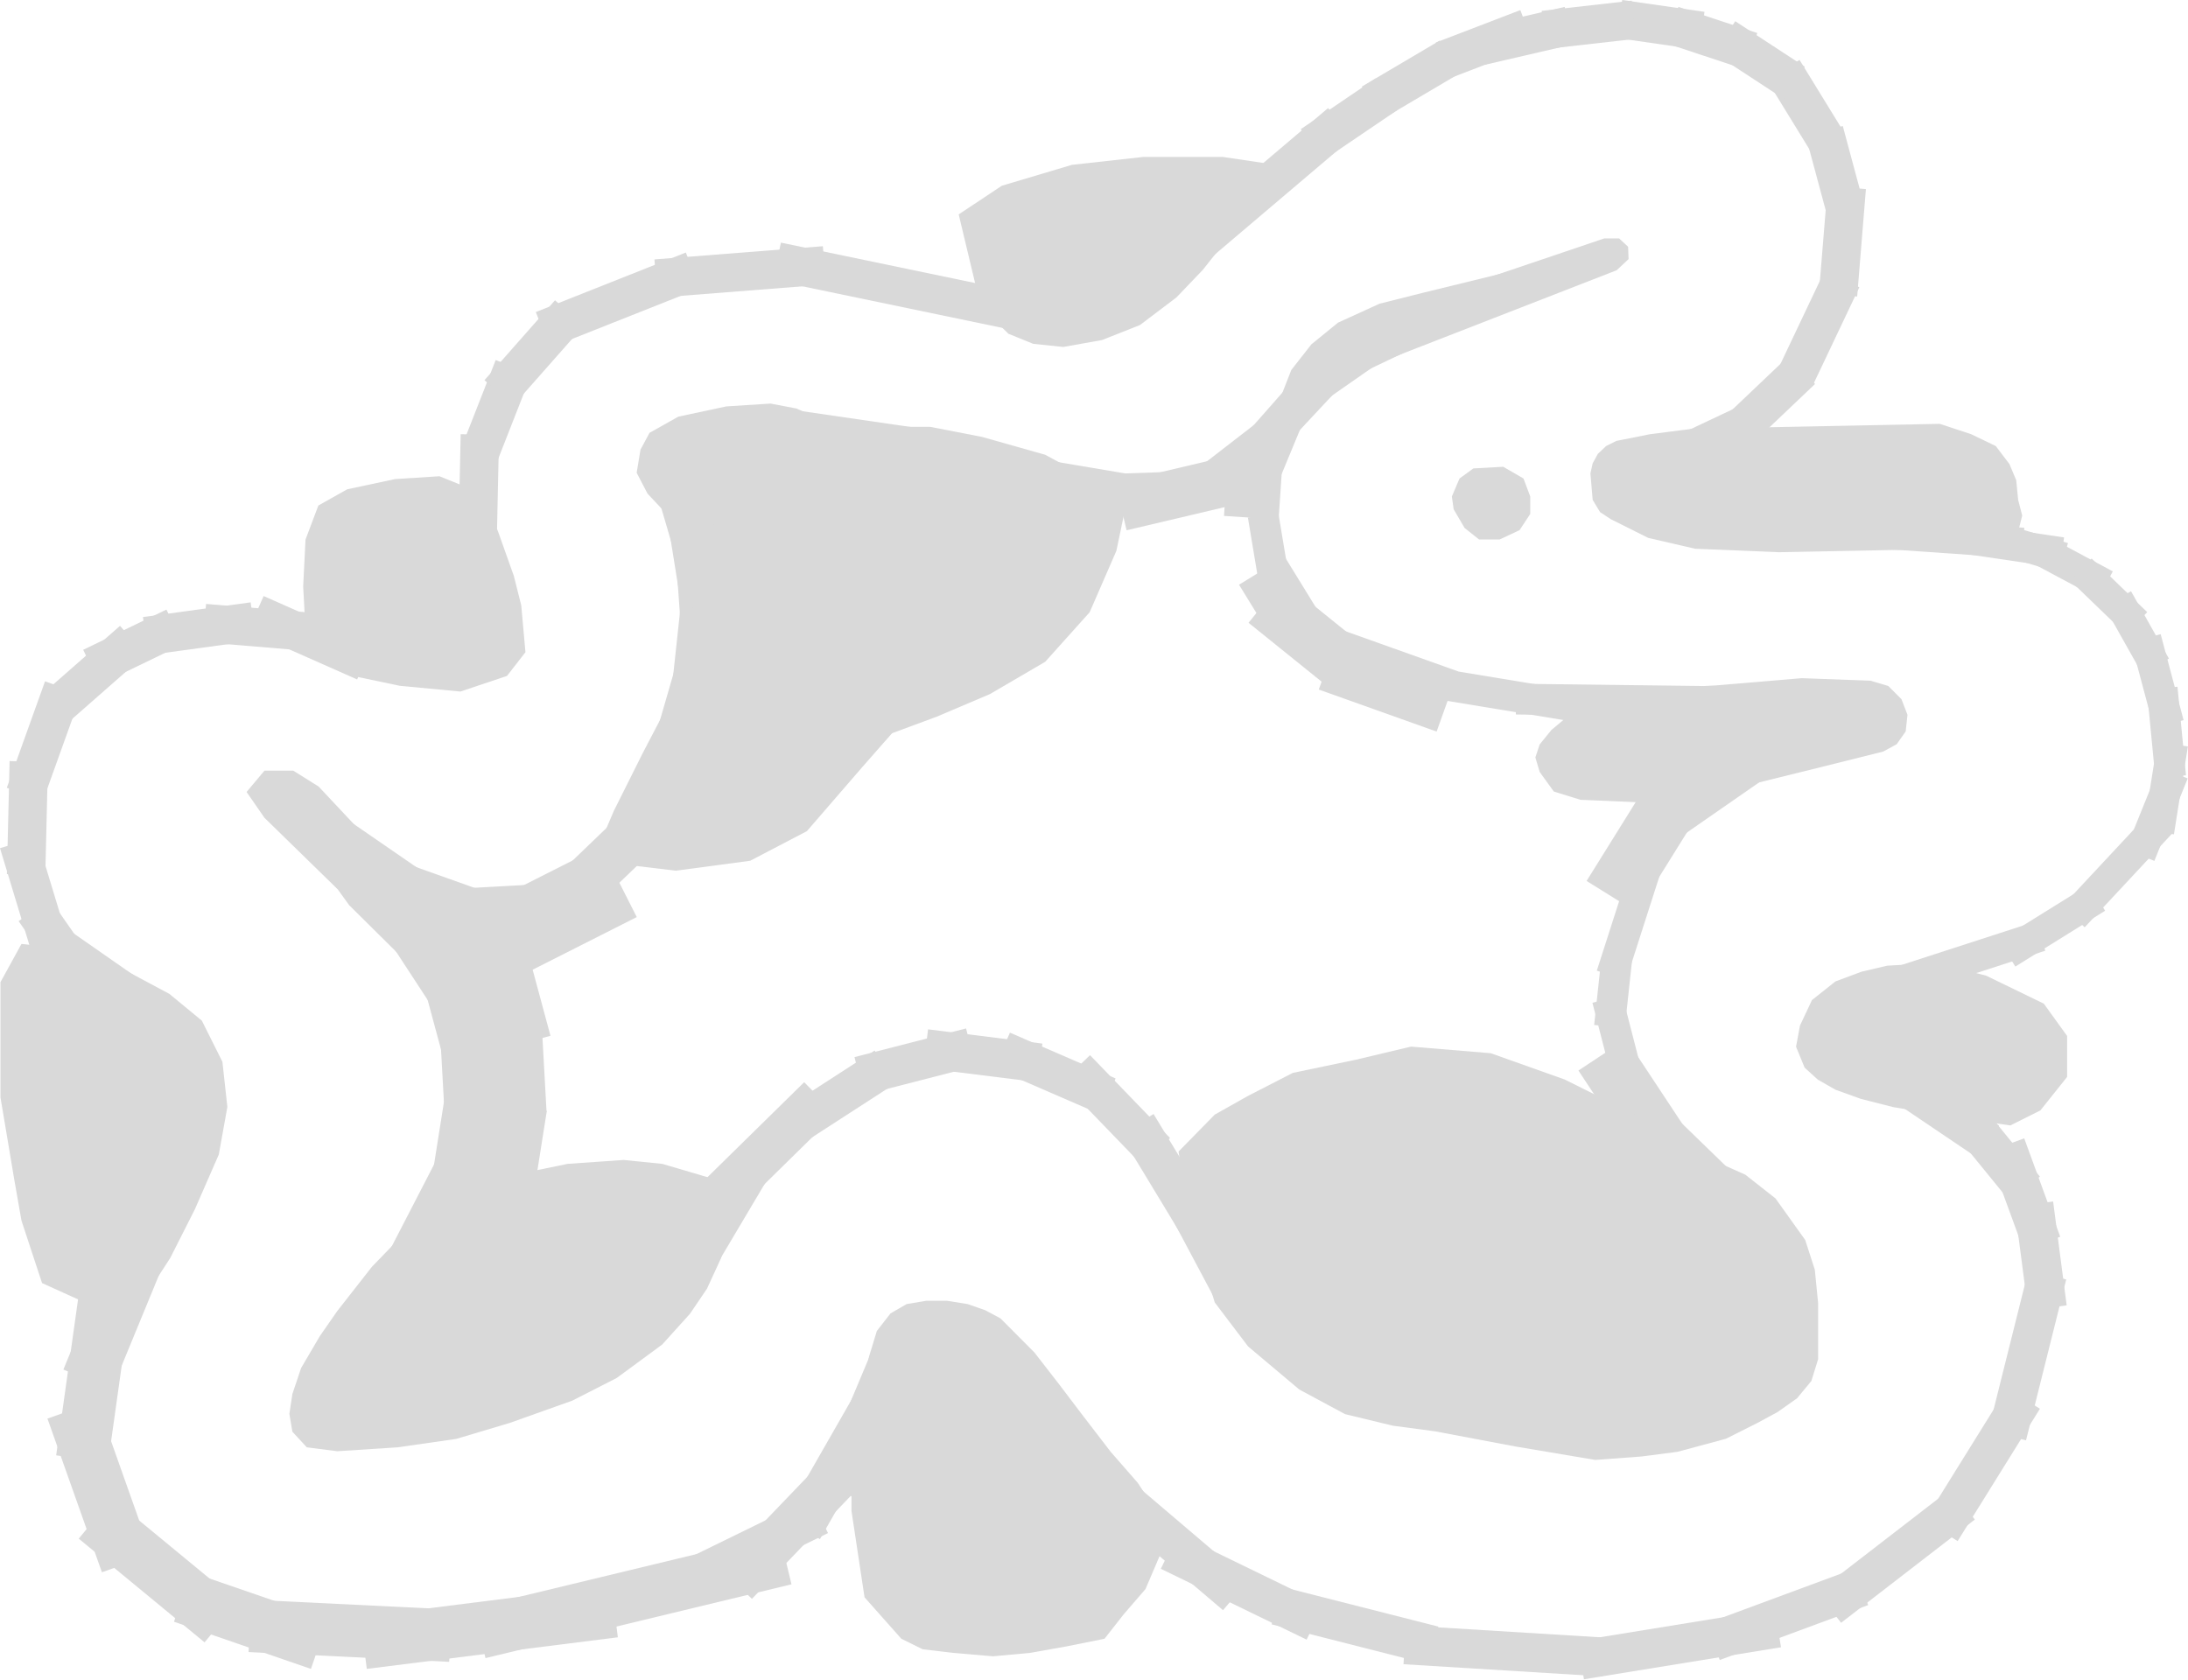
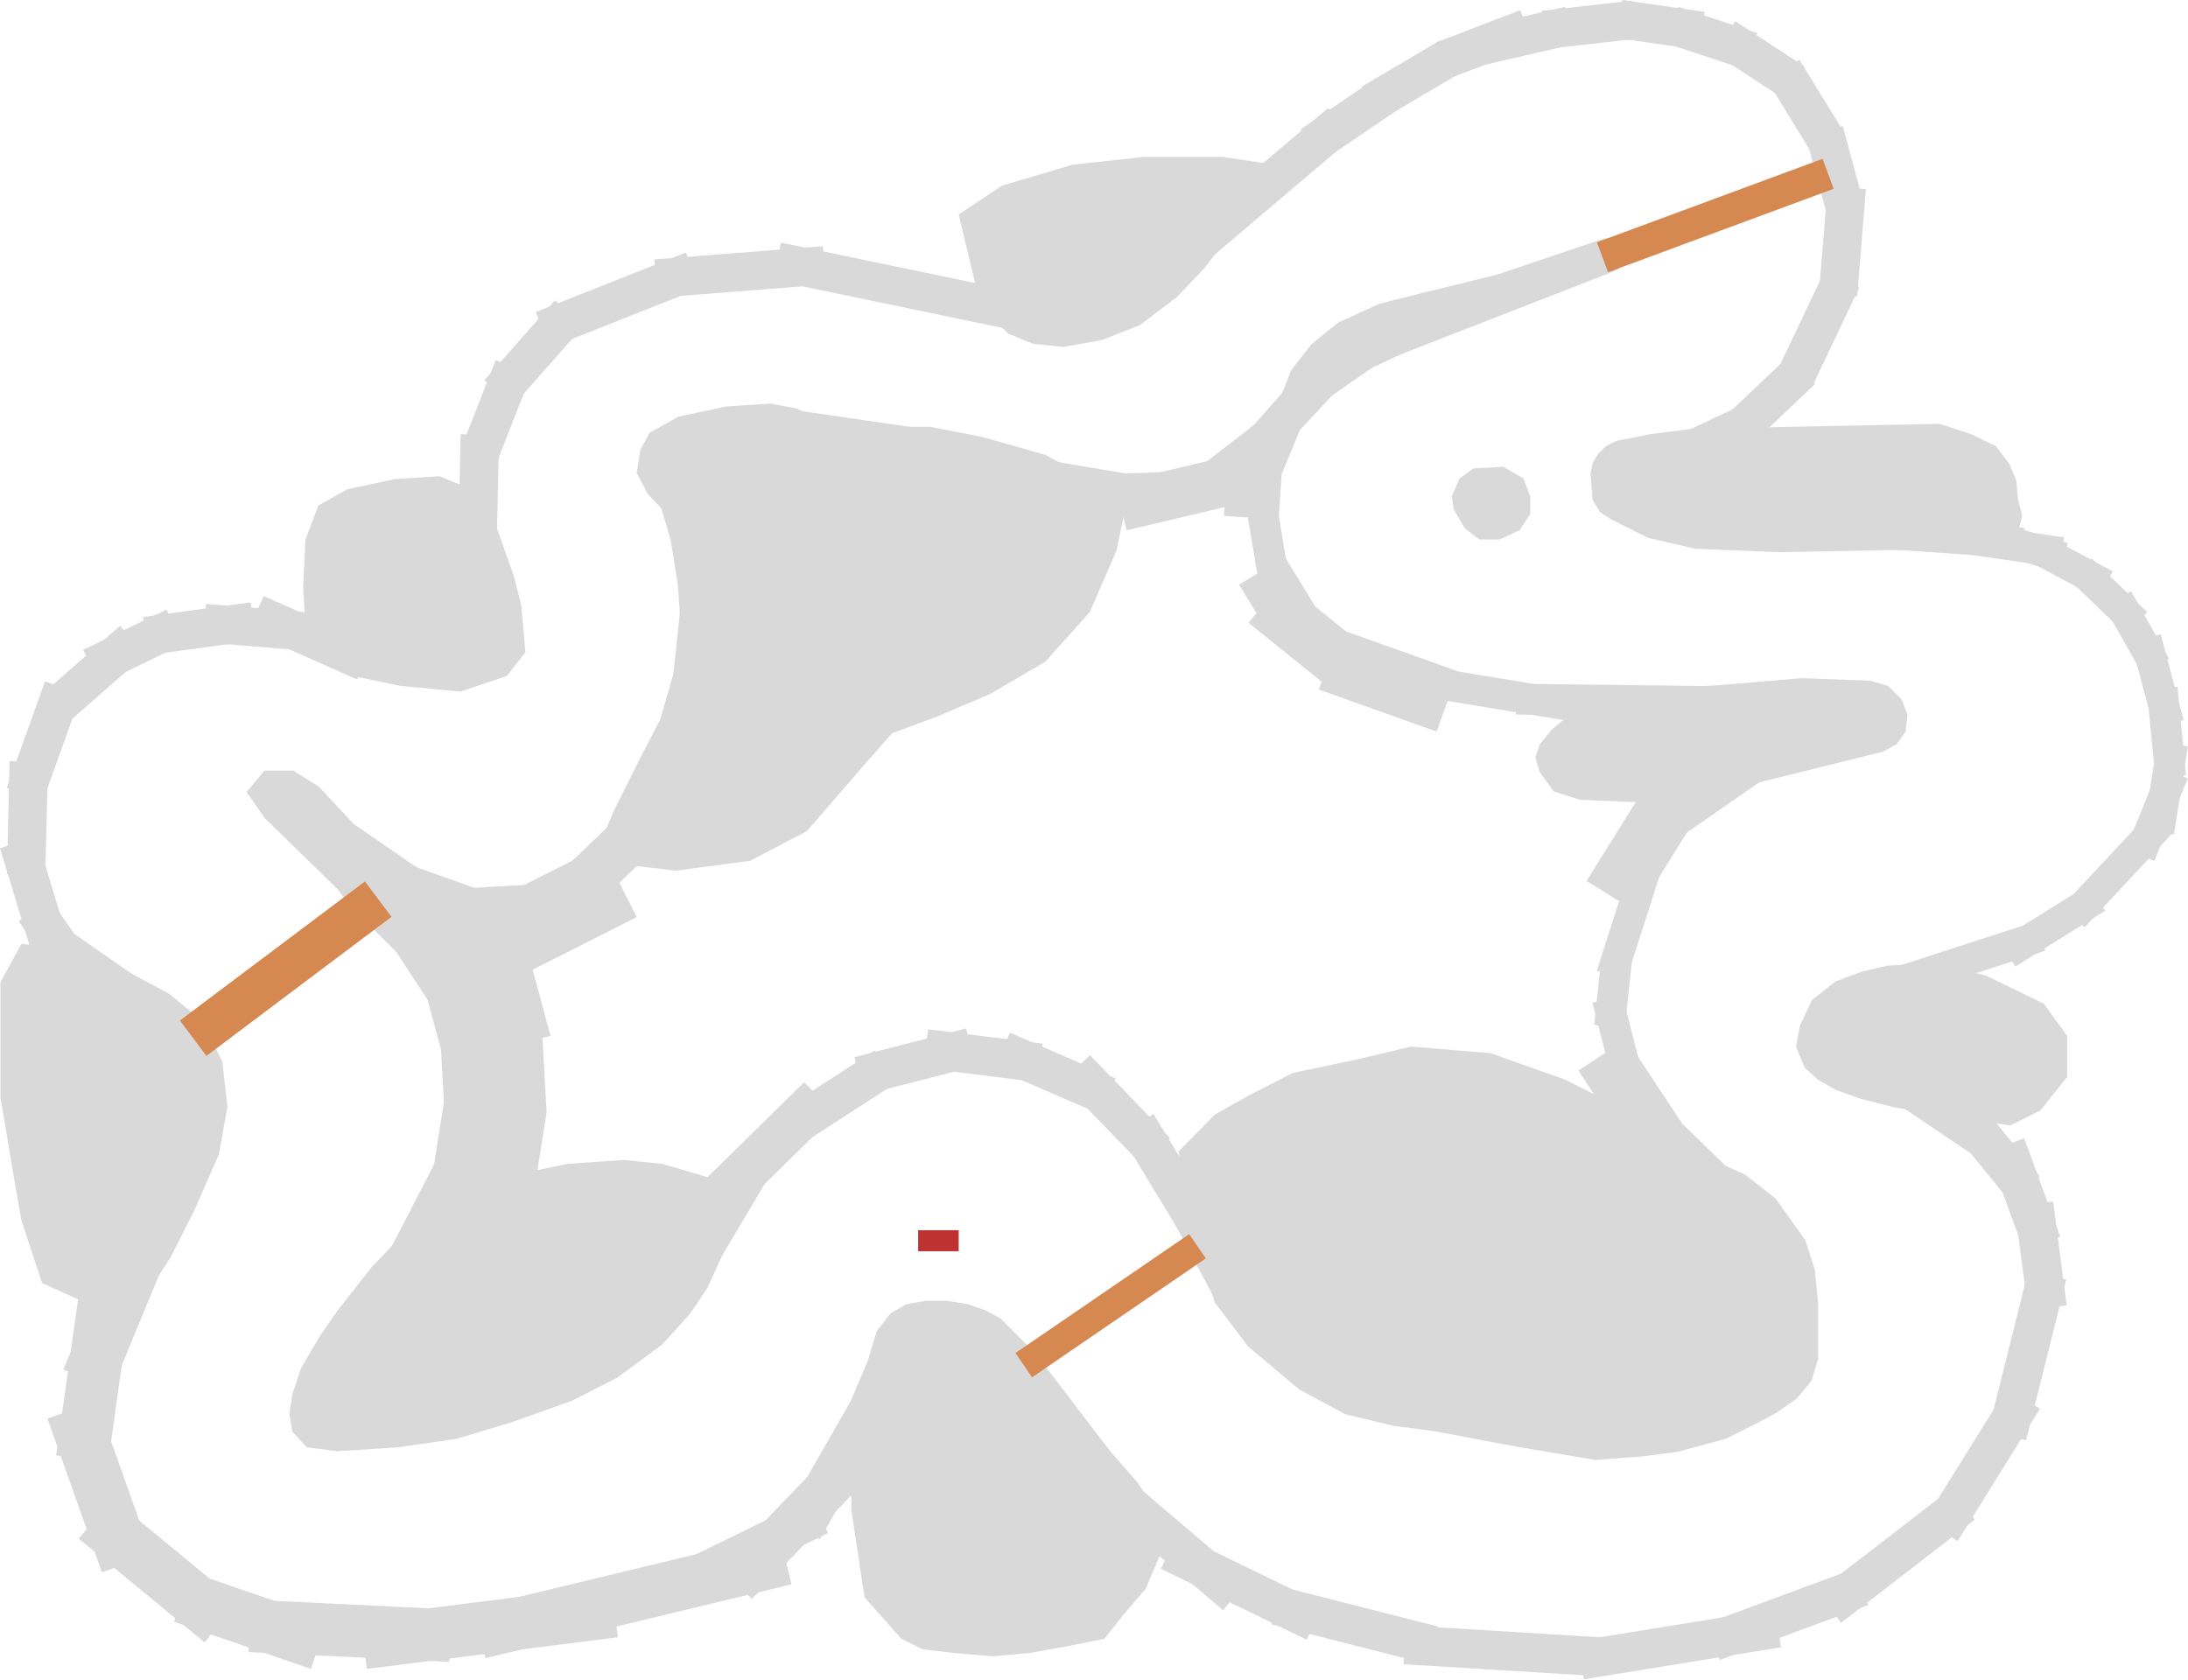
<svg xmlns="http://www.w3.org/2000/svg" width="7285" height="5593" viewBox="0 0 7285 5593" fill="none">
  <rect x="6648.03" y="1738.3" width="247.535" height="102.458" transform="rotate(16.5118 6648.03 1738.3)" fill="#D9D9D9" />
  <rect x="6477.31" y="1731.41" width="399.452" height="102.458" transform="rotate(8.40449 6477.31 1731.41)" fill="#D9D9D9" />
  <rect x="6209.07" y="1721" width="532.211" height="102.458" transform="rotate(3.95433 6209.07 1721)" fill="#D9D9D9" />
  <rect x="159.751" y="2537.64" width="376.653" height="127.827" transform="rotate(91.3633 159.751 2537.64)" fill="#D9D9D9" />
  <rect x="6816.32" y="1785.88" width="247.663" height="102.458" transform="rotate(28.1748 6816.32 1785.88)" fill="#D9D9D9" />
  <rect x="6964.15" y="1859.99" width="257.258" height="102.458" transform="rotate(43.9831 6964.15 1859.99)" fill="#D9D9D9" />
  <rect x="7095.31" y="1968.99" width="257.258" height="102.458" transform="rotate(60.6547 7095.31 1968.99)" fill="#D9D9D9" />
  <rect x="7194" y="2111.99" width="296.231" height="102.458" transform="rotate(75.0652 7194 2111.99)" fill="#D9D9D9" />
  <rect x="7249.99" y="2286.99" width="296.231" height="102.458" transform="rotate(84.5213 7249.99 2286.99)" fill="#D9D9D9" />
  <rect x="7284.54" y="2486.02" width="296.231" height="102.458" transform="rotate(99.0004 7284.54 2486.02)" fill="#D9D9D9" />
  <rect x="7284" y="2592.4" width="296.231" height="102.458" transform="rotate(112.008 7284 2592.4)" fill="#D9D9D9" />
  <rect x="7235.04" y="2772.88" width="431.191" height="102.458" transform="rotate(133.004 7235.04 2772.88)" fill="#D9D9D9" />
  <rect x="7009.08" y="3033.02" width="352.047" height="102.458" transform="rotate(148.133 7009.08 3033.02)" fill="#D9D9D9" />
  <rect x="6027.51" y="502.199" width="276.722" height="127.827" transform="rotate(-121.553 6027.51 502.199)" fill="#D9D9D9" />
  <rect x="5939.06" y="329.166" width="276.723" height="127.827" transform="rotate(-146.794 5939.06 329.166)" fill="#D9D9D9" />
  <rect x="5810.69" y="231.329" width="276.723" height="127.827" transform="rotate(-161.678 5810.69 231.329)" fill="#D9D9D9" />
  <rect x="5656.9" y="165.927" width="276.723" height="127.827" transform="rotate(-171.814 5656.9 165.927)" fill="#D9D9D9" />
-   <rect x="5446.79" y="129.333" width="301.328" height="127.827" transform="rotate(173.549 5446.79 129.333)" fill="#D9D9D9" />
+   <rect x="5446.79" y="129.334" width="301.328" height="127.827" transform="rotate(173.549 5446.79 129.334)" fill="#D9D9D9" />
  <rect x="5238.41" y="147.525" width="301.328" height="127.827" transform="rotate(166.949 5238.41 147.525)" fill="#D9D9D9" />
  <rect x="5107.77" y="152.94" width="301.328" height="127.827" transform="rotate(158.993 5107.77 152.94)" fill="#D9D9D9" />
  <rect x="4858.79" y="245.106" width="301.328" height="127.827" transform="rotate(149.439 4858.79 245.106)" fill="#D9D9D9" />
  <rect x="4652.14" y="366.796" width="301.328" height="127.827" transform="rotate(145.859 4652.14 366.796)" fill="#D9D9D9" />
  <rect x="4504.46" y="457.461" width="762.524" height="127.827" transform="rotate(139.68 4504.46 457.461)" fill="#D9D9D9" />
  <rect x="4462.43" y="2095.94" width="416.59" height="212.856" transform="rotate(19.6324 4462.43 2095.94)" fill="#D9D9D9" />
  <rect x="4719.67" y="2214" width="634.054" height="102.458" transform="rotate(9.36434 4719.67 2214)" fill="#D9D9D9" />
  <rect x="5048.27" y="2277" width="763.128" height="102.458" transform="rotate(0.712694 5048.27 2277)" fill="#D9D9D9" />
  <rect x="5474.99" y="2746.14" width="452.677" height="102.458" transform="rotate(-34.7676 5474.99 2746.14)" fill="#D9D9D9" />
  <rect x="5282.6" y="2933.81" width="452.677" height="198.182" transform="rotate(-58.0832 5282.6 2933.81)" fill="#D9D9D9" />
  <rect x="5316.62" y="3232.64" width="452.677" height="102.458" transform="rotate(-72.2074 5316.62 3232.64)" fill="#D9D9D9" />
  <rect x="5307.8" y="3413.44" width="226.74" height="102.458" transform="rotate(-83.8583 5307.8 3413.44)" fill="#D9D9D9" />
  <rect x="5370.39" y="3605.03" width="274.137" height="102.458" transform="rotate(-104.447 5370.39 3605.03)" fill="#D9D9D9" />
  <rect x="5487.72" y="3916.74" width="421.424" height="190.729" transform="rotate(-123.461 5487.72 3916.74)" fill="#D9D9D9" />
  <rect x="5719.48" y="3999.98" width="421.424" height="102.458" transform="rotate(-135.869 5719.48 3999.98)" fill="#D9D9D9" />
  <rect x="5572.28" y="2295.24" width="424.237" height="102.458" transform="rotate(-3.77018 5572.28 2295.24)" fill="#D9D9D9" />
  <rect x="6809.81" y="3166.1" width="642.202" height="102.458" transform="rotate(162.034 6809.81 3166.1)" fill="#D9D9D9" />
  <rect x="4270.87" y="1932.88" width="320.34" height="181.305" transform="rotate(38.8813 4270.87 1932.88)" fill="#D9D9D9" />
  <rect x="4277.27" y="1853.87" width="206.427" height="178.329" transform="rotate(58.4125 4277.27 1853.87)" fill="#D9D9D9" />
  <rect x="4255.96" y="1706.85" width="196.005" height="102.458" transform="rotate(80.532 4255.96 1706.85)" fill="#D9D9D9" />
  <rect x="4270.29" y="1534.78" width="196.005" height="182.195" transform="rotate(93.8521 4270.29 1534.78)" fill="#D9D9D9" />
  <rect x="4337.74" y="1408.56" width="188.084" height="102.458" transform="rotate(112.5 4337.74 1408.56)" fill="#D9D9D9" />
  <rect x="3909.94" y="1673.56" width="332.831" height="102.458" transform="rotate(178.076 3909.94 1673.56)" fill="#D9D9D9" />
  <rect x="3792.56" y="1688.37" width="390.464" height="102.458" transform="rotate(-170.418 3792.56 1688.37)" fill="#D9D9D9" />
  <rect x="2312.57" y="1441.33" width="300.607" height="226.201" transform="rotate(57.4007 2312.57 1441.33)" fill="#D9D9D9" />
  <rect x="2417.54" y="1560.45" width="229.664" height="243.955" transform="rotate(73.6716 2417.54 1560.45)" fill="#D9D9D9" />
  <rect x="2437.37" y="1707" width="229.664" height="216.099" transform="rotate(80.8864 2437.37 1707)" fill="#D9D9D9" />
  <rect x="2353.2" y="1858" width="229.664" height="102.458" transform="rotate(85.93 2353.2 1858)" fill="#D9D9D9" />
  <rect x="2370.47" y="2006.98" width="378.54" height="102.458" transform="rotate(96.149 2370.47 2006.98)" fill="#D9D9D9" />
  <rect x="4151.69" y="1671.39" width="411.713" height="162.335" transform="rotate(166.715 4151.69 1671.39)" fill="#D9D9D9" />
  <rect x="4259.98" y="1479.06" width="270.948" height="102.458" transform="rotate(142.261 4259.98 1479.06)" fill="#D9D9D9" />
  <rect x="4439.21" y="1270.28" width="364.925" height="102.458" transform="rotate(131.406 4439.21 1270.28)" fill="#D9D9D9" />
  <rect x="4449.19" y="1302.26" width="188.084" height="102.458" transform="rotate(133.041 4449.19 1302.26)" fill="#D9D9D9" />
  <path d="M1061 2619.5L1264.09 2836.23L1123.23 2960.49L880.503 2723.5L821.003 2637.5L880.503 2566.5L976.503 2566.5L1061 2619.5Z" fill="#D9D9D9" />
  <rect x="4580.41" y="1215.99" width="188.084" height="102.458" transform="rotate(145.113 4580.41 1215.99)" fill="#D9D9D9" />
  <rect x="4715.88" y="1154.9" width="188.084" height="103.464" transform="rotate(154.542 4715.88 1154.9)" fill="#D9D9D9" />
-   <path d="M5382.88 899.969L4423.24 1273.66L4545.5 1135.99L4806.5 974.994L5341.5 793.995L5390.89 793.995L5420.82 821.741L5422.37 862.895L5382.88 899.969Z" fill="#D9D9D9" />
+   <path d="M5382.88 899.969L4423.24 1273.66L4545.5 1135.99L4806.5 974.994L5341.5 793.994L5390.89 793.994L5420.82 821.741L5422.37 862.895L5382.88 899.969Z" fill="#D9D9D9" />
  <path d="M2270.01 2259L2399 2087.21H2605.5L2872 2194L3017 2388.5L2872 2553.5L2686.5 2768L2498 2866.5L2250.29 2899.69L1973 2866.5L2044.01 2700L2140.51 2507L2270.01 2259Z" fill="#D9D9D9" />
  <rect x="1159.97" y="2731.96" width="318.299" height="159.951" transform="rotate(34.5648 1159.97 2731.96)" fill="#D9D9D9" />
  <path d="M1162.51 3014.42L1041.55 2847L1130.09 2816.14L1455.58 3107.33L1333.99 3184.34L1162.51 3014.42Z" fill="#D9D9D9" />
  <rect x="1340.47" y="2871.63" width="318.299" height="224.699" transform="rotate(19.596 1340.47 2871.63)" fill="#D9D9D9" />
  <rect x="1513.87" y="3012.24" width="464.208" height="249.198" transform="rotate(56.8416 1513.87 3012.24)" fill="#D9D9D9" />
  <rect x="1763.75" y="3193.47" width="265.218" height="363.763" transform="rotate(74.8974 1763.75 3193.47)" fill="#D9D9D9" />
-   <rect x="1802.88" y="3396.45" width="306.204" height="339.392" transform="rotate(86.8435 1802.88 3396.45)" fill="#D9D9D9" />
+   <rect x="1802.88" y="3396.44" width="306.204" height="339.392" transform="rotate(86.8435 1802.88 3396.44)" fill="#D9D9D9" />
  <rect x="1820.66" y="3699.68" width="306.204" height="342.953" transform="rotate(99.0048 1820.66 3699.68)" fill="#D9D9D9" />
  <rect x="1704.76" y="3949.96" width="493.024" height="263.659" transform="rotate(117.309 1704.76 3949.96)" fill="#D9D9D9" />
  <rect x="2782.42" y="3710.8" width="469.058" height="149.665" transform="rotate(135.513 2782.42 3710.8)" fill="#D9D9D9" />
  <rect x="2579.72" y="3885.94" width="539.235" height="129.56" transform="rotate(120.675 2579.72 3885.94)" fill="#D9D9D9" />
  <rect x="2756.87" y="5105.6" width="487.597" height="129.56" transform="rotate(153.929 2756.87 5105.6)" fill="#D9D9D9" />
  <rect x="2877.29" y="4935.18" width="539.721" height="148.305" transform="rotate(133.821 2877.29 4935.18)" fill="#D9D9D9" />
  <rect x="2998.22" y="4657.29" width="539.721" height="139.439" transform="rotate(119.799 2998.22 4657.29)" fill="#D9D9D9" />
  <rect x="3057.49" y="4490.97" width="539.721" height="139.439" transform="rotate(112.773 3057.49 4490.97)" fill="#D9D9D9" />
  <rect x="4072.08" y="5362.4" width="539.721" height="129.56" transform="rotate(-139.611 4072.08 5362.4)" fill="#D9D9D9" />
  <rect x="4350.4" y="5460.5" width="539.721" height="129.56" transform="rotate(-154.073 4350.4 5460.5)" fill="#D9D9D9" />
  <rect x="4757.06" y="5542.61" width="539.721" height="129.56" transform="rotate(-165.728 4757.06 5542.61)" fill="#D9D9D9" />
  <rect x="5336.49" y="5583.01" width="664.736" height="129.56" transform="rotate(-176.49 5336.49 5583.01)" fill="#D9D9D9" />
  <rect x="5929.91" y="5485.88" width="664.736" height="129.56" transform="rotate(170.775 5929.91 5485.88)" fill="#D9D9D9" />
  <rect x="6220.14" y="5345.34" width="526.937" height="129.56" transform="rotate(159.688 6220.14 5345.34)" fill="#D9D9D9" />
  <rect x="6575.27" y="5060.55" width="562.646" height="129.56" transform="rotate(142.33 6575.27 5060.55)" fill="#D9D9D9" />
  <rect x="6792.02" y="4691.51" width="518.955" height="129.56" transform="rotate(121.867 6792.02 4691.51)" fill="#D9D9D9" />
  <rect x="6879.56" y="4261" width="552.162" height="129.56" transform="rotate(104.03 6879.56 4261)" fill="#D9D9D9" />
  <rect x="6835.91" y="4001.34" width="348.874" height="129.56" transform="rotate(82.5641 6835.91 4001.34)" fill="#D9D9D9" />
  <rect x="6739.67" y="3791" width="348.874" height="129.56" transform="rotate(69.9027 6739.67 3791)" fill="#D9D9D9" />
  <rect x="6571.42" y="3648" width="348.874" height="129.56" transform="rotate(50.8109 6571.42 3648)" fill="#D9D9D9" />
  <rect x="6366.51" y="3553" width="348.874" height="129.56" transform="rotate(34.0343 6366.51 3553)" fill="#D9D9D9" />
  <rect x="2982.42" y="3607.42" width="383.563" height="129.56" transform="rotate(147.101 2982.42 3607.42)" fill="#D9D9D9" />
  <rect x="3248.74" y="3550.48" width="383.563" height="129.56" transform="rotate(165.591 3248.74 3550.48)" fill="#D9D9D9" />
  <rect x="3454.62" y="3603.99" width="383.563" height="129.56" transform="rotate(-172.897 3454.62 3603.99)" fill="#D9D9D9" />
  <rect x="3662.9" y="3710.46" width="383.563" height="129.56" transform="rotate(-156.557 3662.9 3710.46)" fill="#D9D9D9" />
  <rect x="3802.43" y="3879.92" width="383.563" height="129.56" transform="rotate(-133.997 3802.43 3879.92)" fill="#D9D9D9" />
  <rect x="3951.61" y="4143.02" width="427.775" height="129.56" transform="rotate(-121.201 3951.61 4143.02)" fill="#D9D9D9" />
  <rect x="4051" y="4337.69" width="396.239" height="129.56" transform="rotate(-117.997 4051 4337.69)" fill="#D9D9D9" />
  <rect x="1797.28" y="2970.88" width="409.769" height="161.213" transform="rotate(-43.8703 1797.28 2970.88)" fill="#D9D9D9" />
  <rect x="1486" y="2961.65" width="409.769" height="161.213" transform="rotate(-3.16879 1486 2961.65)" fill="#D9D9D9" />
  <rect x="1530.95" y="3055.56" width="526.365" height="264.607" transform="rotate(-26.8285 1530.95 3055.56)" fill="#D9D9D9" />
  <rect x="2175.79" y="2473.31" width="450.07" height="119.721" transform="rotate(-73.8523 2175.79 2473.31)" fill="#D9D9D9" />
  <path d="M5005 1554.5L4905.5 1560L4859.5 1593.5L4834 1653.5L4840 1696L4876.17 1758L4924.49 1796.63H4993L5059.5 1765.5L5095 1711.5V1653.5L5072.5 1593.5L5005 1554.5Z" fill="#D9D9D9" />
  <rect x="1576.14" y="5354.75" width="1048.06" height="172" transform="rotate(-13.5609 1576.14 5354.75)" fill="#D9D9D9" />
  <path d="M5487.72 1791.34L5644 1827.5L5922.5 1839L6512 1827.5H6627L6719.5 1770.5L6733 1717L6719.5 1664.76L6713 1599L6690.5 1545.5L6645 1485.5L6563.5 1446.21L6458.5 1411.5L5635.5 1427.81L5492.71 1446.21L5381.72 1468.34L5347.5 1485.5L5319.99 1511.68L5302.84 1543L5295.36 1576.53L5302.84 1664.76L5327.5 1705.5L5363.01 1728.99L5487.72 1791.34Z" fill="#D9D9D9" />
  <rect x="5577.49" y="1453.39" width="243.439" height="127.827" transform="rotate(-25.2475 5577.49 1453.39)" fill="#D9D9D9" />
  <rect x="5748.68" y="1382.41" width="285.002" height="127.827" transform="rotate(-43.5523 5748.68 1382.41)" fill="#D9D9D9" />
  <rect x="5921.4" y="1226.08" width="358.822" height="127.827" transform="rotate(-64.6247 5921.4 1226.08)" fill="#D9D9D9" />
  <rect x="6056.08" y="977.023" width="358.822" height="127.827" transform="rotate(-85.3472 6056.08 977.023)" fill="#D9D9D9" />
  <rect x="6080.92" y="708.438" width="264.733" height="127.827" transform="rotate(-105.058 6080.92 708.438)" fill="#D9D9D9" />
  <rect x="1661.64" y="1448.74" width="344.389" height="127.827" transform="rotate(91.2292 1661.64 1448.74)" fill="#D9D9D9" />
  <rect x="1769.47" y="1245.65" width="319.134" height="127.827" transform="rotate(111.403 1769.47 1245.65)" fill="#D9D9D9" />
  <rect x="1943.72" y="1084.59" width="354.886" height="127.827" transform="rotate(131.432 1943.72 1084.59)" fill="#D9D9D9" />
-   <rect x="2330.69" y="959.807" width="537.435" height="127.827" transform="rotate(158.355 2330.69 959.807)" fill="#D9D9D9" />
-   <rect x="2749.72" y="947.43" width="562.448" height="127.827" transform="rotate(175.518 2749.72 947.43)" fill="#D9D9D9" />
+   <rect x="2330.69" y="959.806" width="537.435" height="127.827" transform="rotate(158.355 2330.69 959.806)" fill="#D9D9D9" />
+   <rect x="2749.72" y="947.429" width="562.448" height="127.827" transform="rotate(175.518 2749.72 947.429)" fill="#D9D9D9" />
  <rect x="3455.63" y="1116.59" width="900.514" height="127.827" transform="rotate(-168.246 3455.63 1116.59)" fill="#D9D9D9" />
  <rect x="3249.57" y="1582.91" width="701.493" height="127.827" transform="rotate(-171.703 3249.57 1582.91)" fill="#D9D9D9" />
  <rect x="1189.07" y="2262.73" width="397.104" height="127.827" transform="rotate(-156.103 1189.07 2262.73)" fill="#D9D9D9" />
  <rect x="1018.84" y="2167.19" width="344.504" height="127.827" transform="rotate(-175.256 1018.84 2167.19)" fill="#D9D9D9" />
  <rect x="851.8" y="2132.65" width="361.827" height="127.827" transform="rotate(172.22 851.8 2132.65)" fill="#D9D9D9" />
  <rect x="609.835" y="2145.07" width="307.896" height="127.827" transform="rotate(154.188 609.835 2145.07)" fill="#D9D9D9" />
  <rect x="483.895" y="2180.28" width="352.501" height="127.827" transform="rotate(138.717 483.895 2180.28)" fill="#D9D9D9" />
  <rect x="270.241" y="2312.18" width="376.653" height="127.827" transform="rotate(109.744 270.241 2312.18)" fill="#D9D9D9" />
  <rect x="122.327" y="2787.6" width="376.653" height="127.827" transform="rotate(73.1313 122.327 2787.6)" fill="#D9D9D9" />
  <rect x="166.899" y="2994.6" width="224.516" height="127.827" transform="rotate(55.1483 166.899 2994.6)" fill="#D9D9D9" />
  <rect x="234.223" y="3100.78" width="308.151" height="127.827" transform="rotate(34.8696 234.223 3100.78)" fill="#D9D9D9" />
  <rect x="2057.17" y="5452.69" width="842.531" height="174.592" transform="rotate(172.825 2057.17 5452.69)" fill="#D9D9D9" />
  <rect x="1495.54" y="5534.38" width="668.735" height="174.592" transform="rotate(-177.211 1495.54 5534.38)" fill="#D9D9D9" />
  <rect x="1035.26" y="5557.93" width="482.287" height="174.592" transform="rotate(-160.987 1035.26 5557.93)" fill="#D9D9D9" />
  <rect x="681.104" y="5469.53" width="542.952" height="174.592" transform="rotate(-140.492 681.104 5469.53)" fill="#D9D9D9" />
  <rect x="339.338" y="5236.08" width="542.952" height="174.592" transform="rotate(-109.51 339.338 5236.08)" fill="#D9D9D9" />
  <rect x="187.003" y="4846.68" width="542.952" height="174.592" transform="rotate(-82.011 187.003 4846.68)" fill="#D9D9D9" />
  <rect x="211.003" y="4561.07" width="595.233" height="174.592" transform="rotate(-67.6246 211.003 4561.07)" fill="#D9D9D9" />
  <path d="M1749.5 2172L1735.5 2016L1711 1918.5L1662 1780.5L1611.5 1646L1463 1586L1315.5 1595.5L1156 1629.53L1060 1683.5L1017.22 1796.95L1009.43 1953.15L1017.22 2097L1060 2191L1174.5 2251L1331.5 2284L1533.09 2303L1688.09 2251L1749.5 2172Z" fill="#D9D9D9" />
  <path d="M2119.79 1574.5L2156 1644L2240.5 1734L2701.5 1656L2881 1612.5L2920 1518L2887.5 1453L2781.5 1419.5L2652 1360.5L2565.57 1344L2418.07 1353.5L2258.57 1387.53L2162.57 1441.5L2132.5 1497.5L2119.79 1574.5Z" fill="#D9D9D9" />
  <path d="M3524 4607L3444 4504L3331 4390.5L3280.5 4363.5L3222 4343L3153.5 4332H3083.5L3018.5 4343L2965 4374L2919.5 4432.5L2894 4516L2863 4656L2835 4814.5V5031.5L2878.5 5319.5L3001 5457.5L3072 5492.5L3172.5 5504.5L3306.5 5516L3430 5504.5L3553.5 5482.5L3677.5 5457.5L3741.5 5376L3814 5292L3895.5 5101L3788 4938L3698.5 4835.5L3604 4712.5L3524 4607Z" fill="#D9D9D9" />
  <path d="M4155.5 4484L4044.5 4337.5L3956 4043.5L3924 3835L4044.5 3712L4155.5 3649.5L4304.5 3573L4515 3529L4698 3485.5L4963.5 3507.5L5209.5 3595L5444.5 3712L5638.5 3835L5811 3912L5911.5 3991L6010.5 4129.5L6042.5 4228.5L6053.5 4340V4526.5L6031 4599L5983.5 4656.5L5918.5 4702.5L5851 4739L5746.5 4791.5L5585 4835L5465.5 4850.5L5311.5 4862L5044.5 4817L4779.5 4767L4637.5 4748L4478.5 4709.5L4326 4627.5L4155.5 4484Z" fill="#D9D9D9" />
  <path d="M4151 713.994L4005 898.494L3917 990.5L3795.5 1082.49L3669 1132.5L3540 1155.49L3440 1145L3357.5 1111.49L3265.31 1020.99L3192 713.994L3335.77 618.494L3569 548.994L3808 522.494H4070.5L4248.5 548.994L4151 713.994Z" fill="#D9D9D9" />
  <path d="M1354 4099L1492 4006.5L1592.5 3972L1698 3915.5L1890 3876L2076 3863L2205 3876L2385 3929L2444 4057.5L2400 4191.5L2354 4291.5L2297.5 4375L2205 4477.5L2053.5 4589L1905.5 4664.5L1698 4738.5L1519 4792L1324 4820L1123 4833L1021.5 4820L973.503 4768L963.503 4708.5L973.503 4642.5L1002.5 4556L1065 4449.5L1123 4366L1238.5 4218.5L1354 4099Z" fill="#D9D9D9" />
  <path d="M564.003 3310L301.5 3169.5L71.503 3143.5L1.503 3271V3524.5V3654.5L25 3794L47 3925.5L71.503 4065L140.003 4273L294.503 4343H467.003L566.503 4190L648.503 4028L728.503 3845L757.003 3686.5L740.503 3536L672.003 3399L564.003 3310Z" fill="#D9D9D9" />
  <path d="M2365.5 1776L2317.5 1967.5L2260 2267.5L2293.5 2494L2473 2530H2652.5L2878 2476L3119.5 2386.5L3296 2311.5L3480 2204L3628 2039L3717 1834.5L3750.5 1674.5L3677 1621L3480 1514.5L3269.5 1455L3097 1421.5H2878L2632.5 1455L2540.5 1514.5L2452 1601L2398 1687L2365.5 1776Z" fill="#D9D9D9" />
  <path d="M4299.5 1231.99L4247 1365.99L4480 1243.49L4628.5 1160.49L4870.5 1064.49L5115 983.494L5210 859.494L4740 974.494L4593 1011.5L4455 1074.49L4366.5 1146.5L4299.5 1231.99Z" fill="#D9D9D9" />
  <path d="M6303.5 3687L6512 3722L6693.5 3748L6793.5 3698L6882.5 3586.5V3450L6805 3342.5L6613.5 3249.5L6449.5 3206.5L6283.5 3216L6198 3236L6111 3268.5L6033 3330.5L5993 3415.5L5980 3486L6008.5 3555.5L6052.5 3595.5L6111 3629L6195.5 3659.5L6303.5 3687Z" fill="#D9D9D9" />
  <path d="M6035.5 2561.5L5792.5 2621.5L5481 2673L5262 2663.5L5173.5 2636L5126.5 2571L5112 2522.5L5126.5 2479L5165.5 2431L5211.5 2392.5L5323.5 2335L5436.5 2297.5L5714 2282.5L5999 2258.5L6228 2267L6287 2284.5L6331 2328.5L6351 2380.5L6345 2436L6315 2478.5L6270 2503L6035.5 2561.5Z" fill="#D9D9D9" />
+   <rect x="5317" y="806.783" width="801.066" height="106.479" rx="0.01" transform="rotate(-20.2995 5317 806.783)" fill="#D58850" />
+   <rect x="599" y="3398.6" width="770.675" height="147.283" rx="0.02" transform="rotate(-36.933 599 3398.6)" fill="#D58850" />
+   <rect x="3381" y="4505.96" width="700.964" height="98" transform="rotate(-34.3941 3381 4505.96)" fill="#D58850" />
+   <rect x="3057" y="4097" width="135" height="70" fill="#BF3232" />
</svg>
